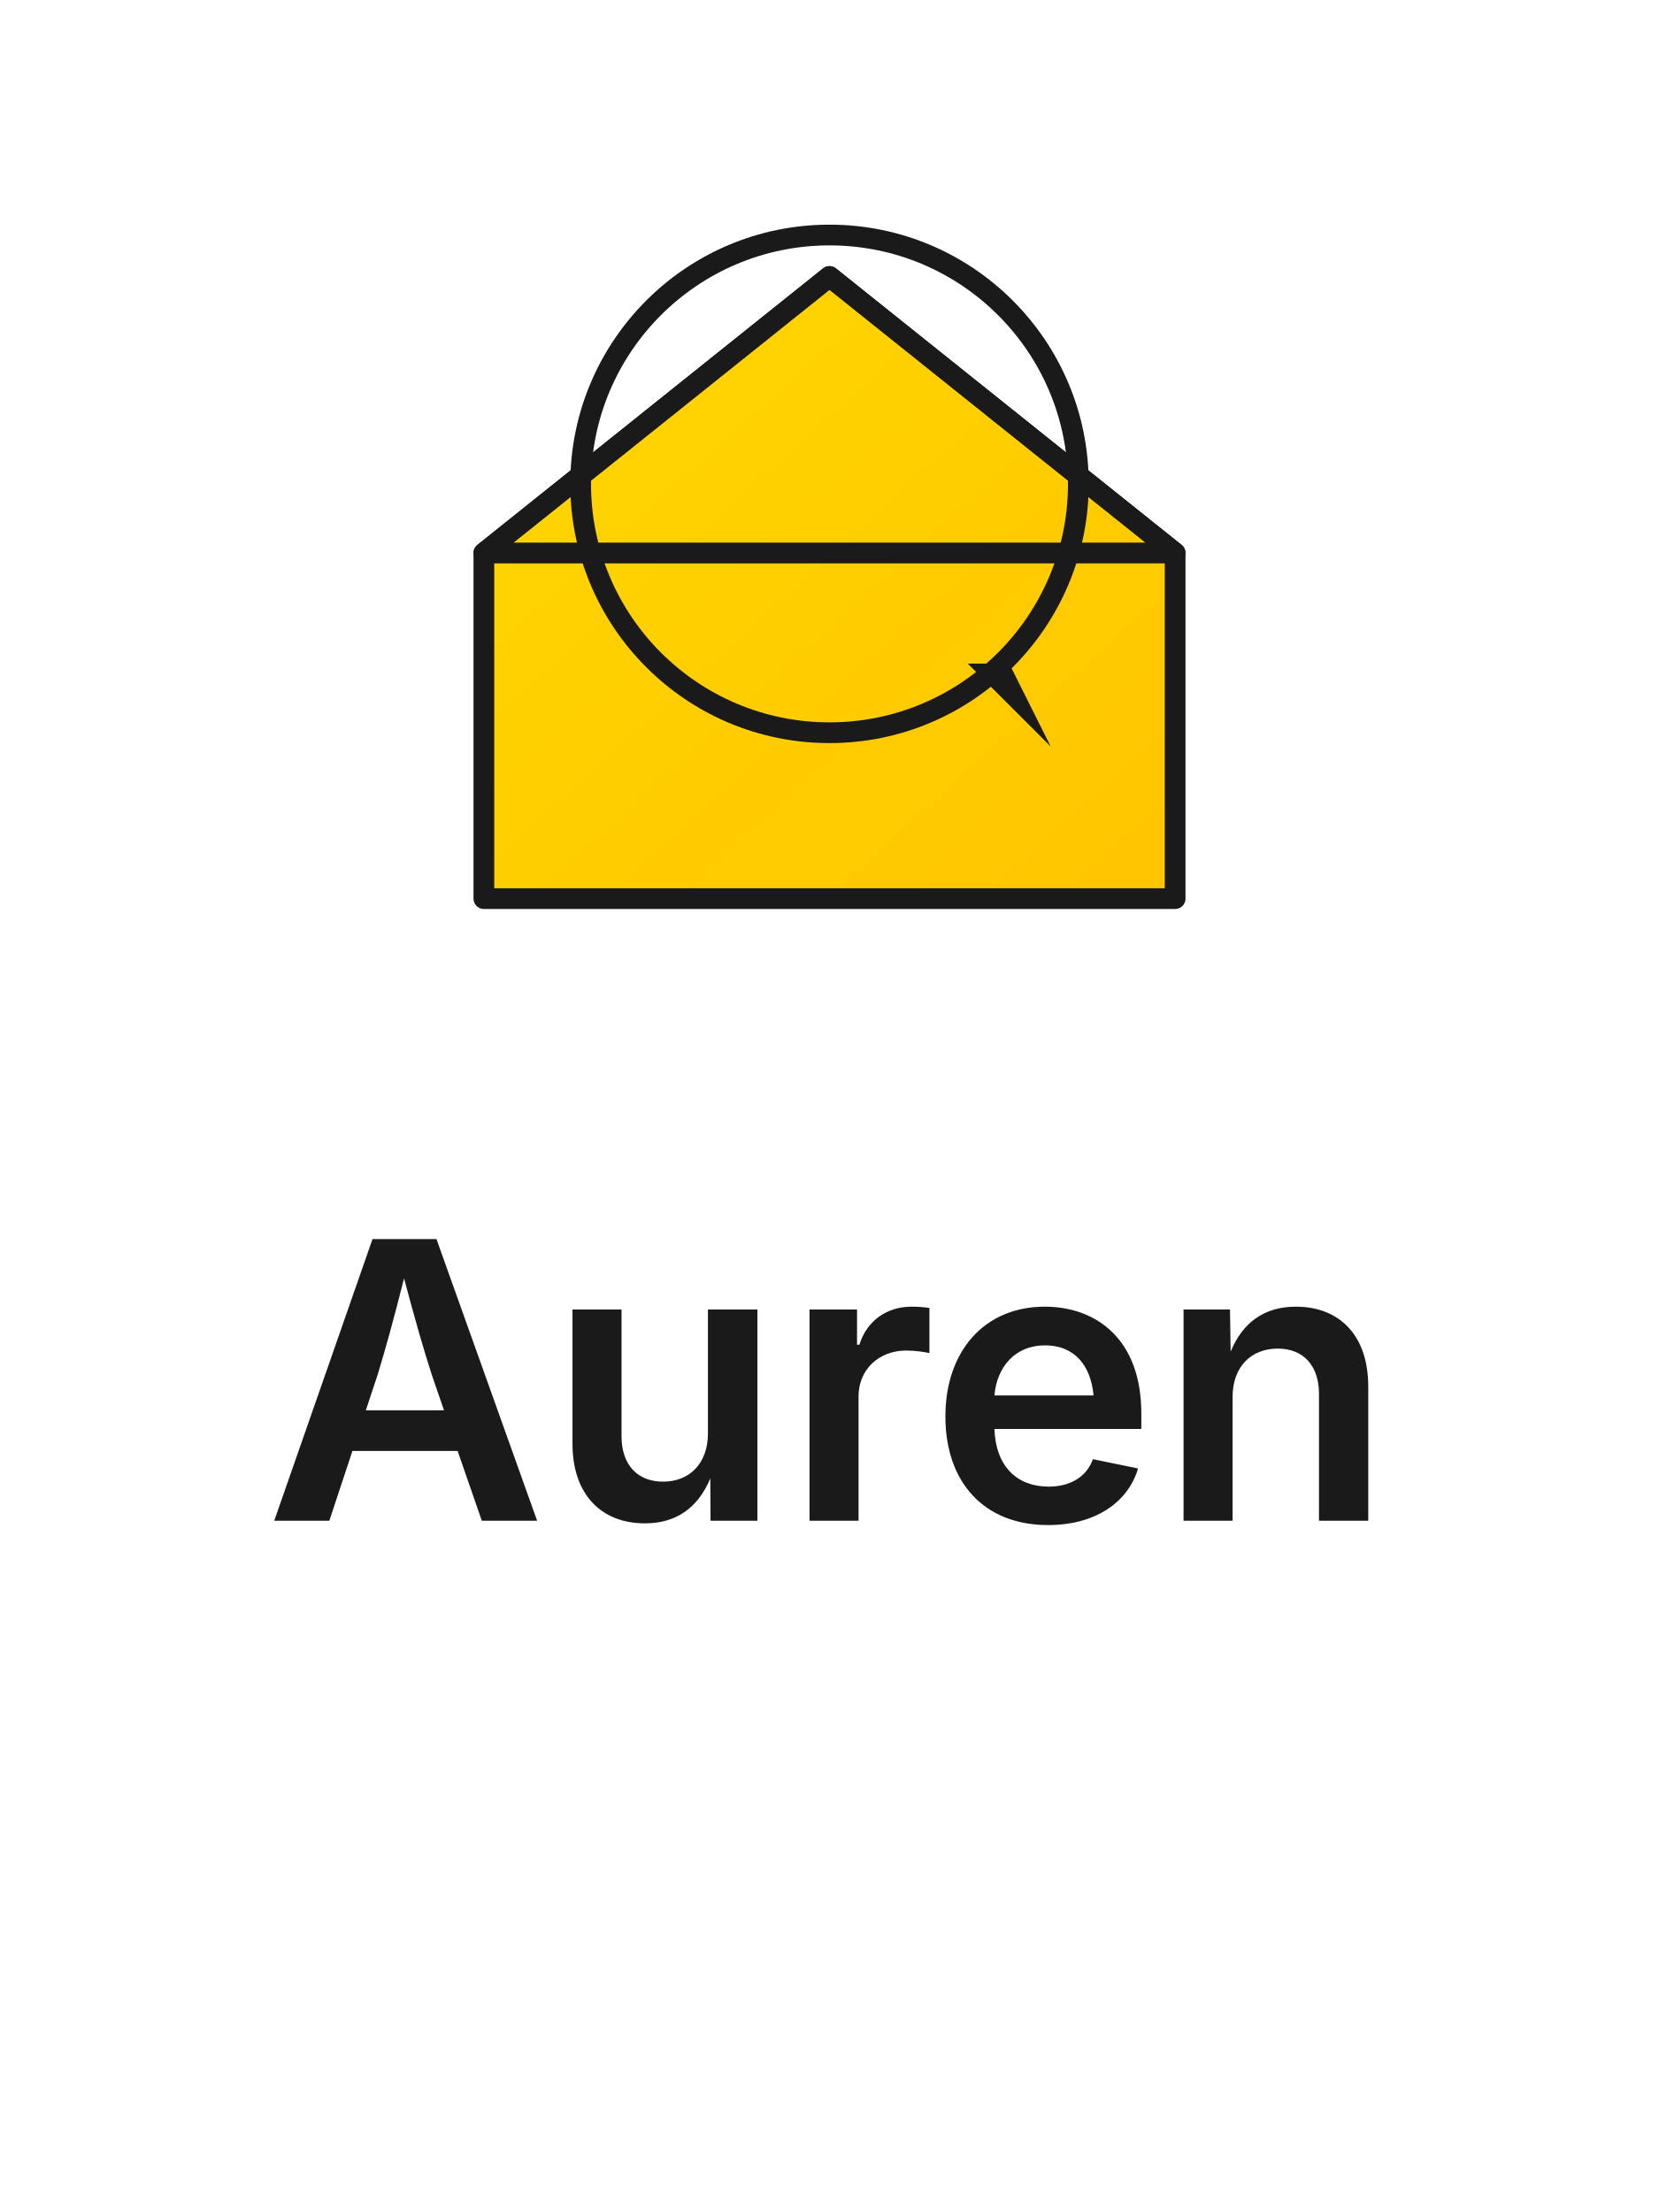
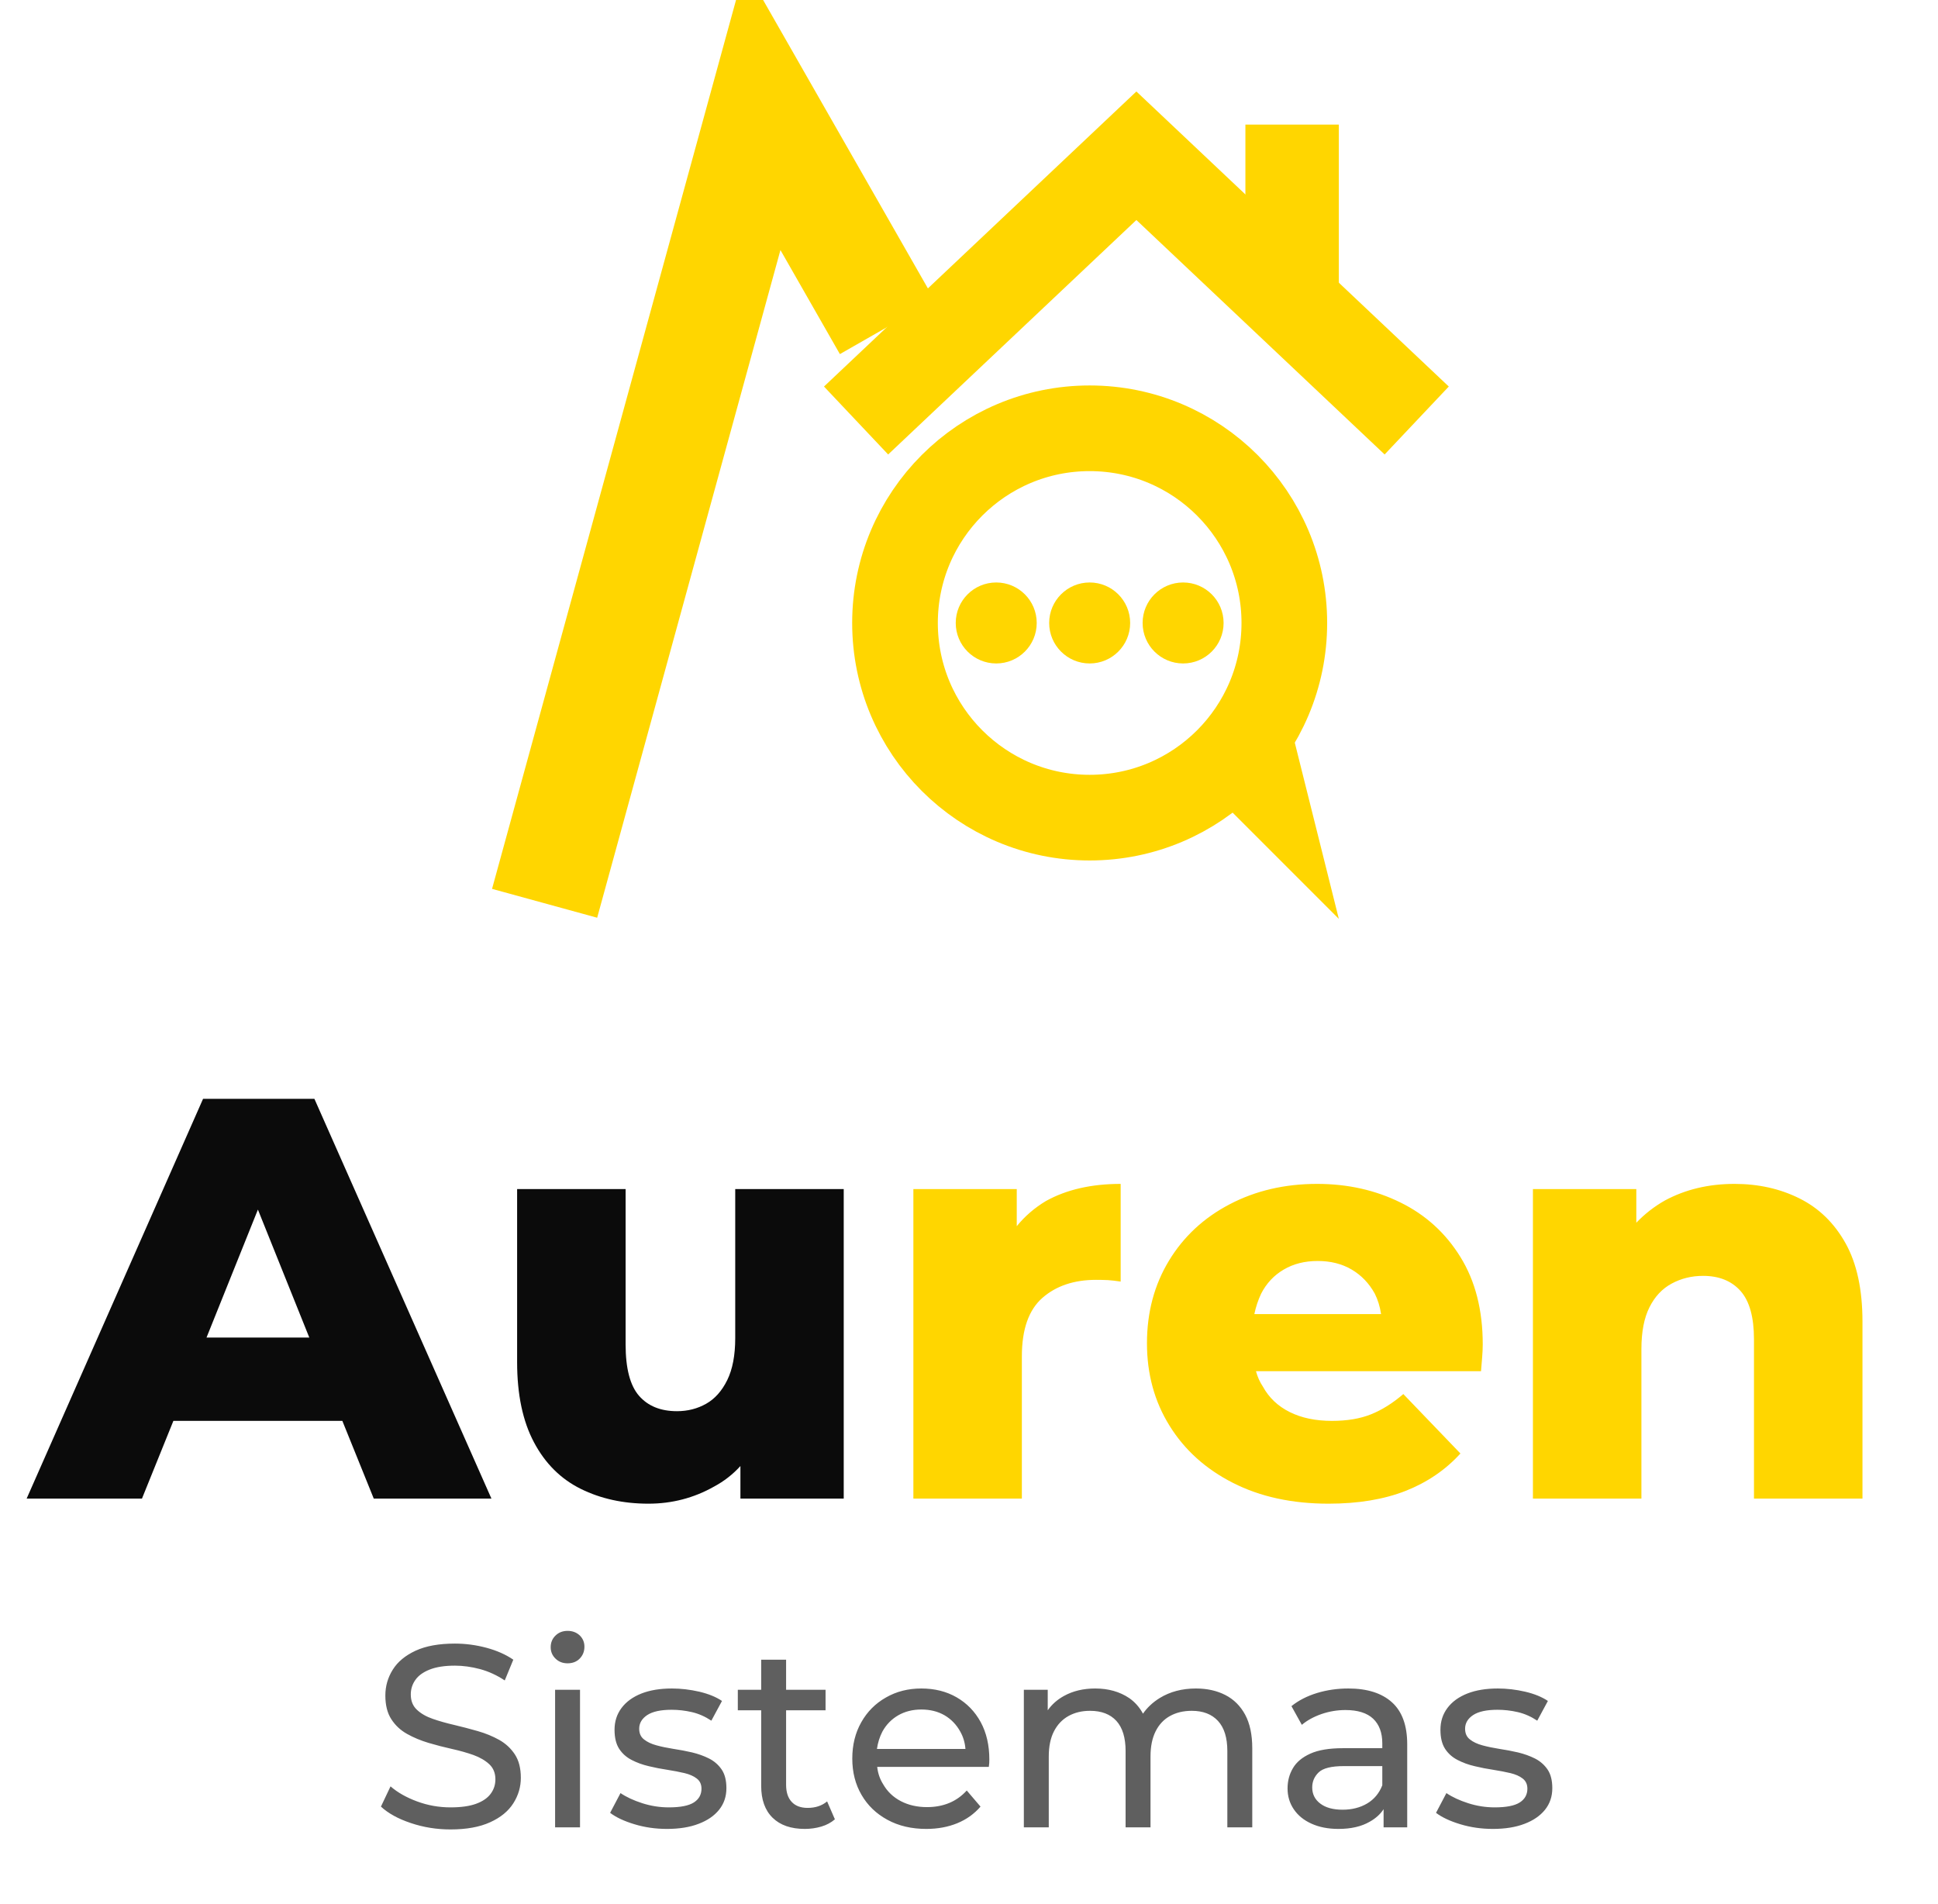
- <svg xmlns="http://www.w3.org/2000/svg" viewBox="0 0 120 160">
-   <defs>
-     <linearGradient id="aurenGradientVert" x1="0%" y1="0%" x2="100%" y2="100%">
-       <stop offset="0%" style="stop-color:#FFD700;stop-opacity:1" />
-       <stop offset="100%" style="stop-color:#FFC500;stop-opacity:1" />
-     </linearGradient>
-   </defs>
-   <g>
-     <path d="M 35 40 L 60 20 L 85 40 V 65 L 35 65 Z" fill="url(#aurenGradientVert)" stroke="#1A1A1A" stroke-width="1.5" stroke-linejoin="round" />
-     <polygon points="35,40 60,20 85,40" fill="none" stroke="#1A1A1A" stroke-width="1.5" stroke-linejoin="round" />
-     <circle cx="60" cy="35" r="18" fill="none" stroke="#1A1A1A" stroke-width="1.5" />
-     <path d="M 70 48 L 76 54 L 73 48 Z" fill="#1A1A1A" />
-     <text x="60" y="110" font-family="Sora, -apple-system, BlinkMacSystemFont, sans-serif" font-size="28" font-weight="600" fill="#1A1A1A" text-anchor="middle">Auren</text>
+ <svg xmlns="http://www.w3.org/2000/svg" viewBox="0 0 224 220">
+   <g transform="translate(53.947 0) scale(1.8)">
+     <path d="M5 58 L19 7 L27 21" stroke="#FFD600" stroke-width="7" fill="none" />
+     <path d="M25 27 L43 10 L61 27" stroke="#FFD600" stroke-width="6" fill="none" />
+     <rect x="50" y="8" width="6" height="12" fill="#FFD600" />
+     <circle cx="40" cy="40" r="12.5" stroke="#FFD600" stroke-width="5.5" fill="none" />
+     <path d="M46 49 L56 59 L52.5 45 Z" fill="#FFD600" />
+     <circle cx="34" cy="40" r="2.6" fill="#FFD600" />
+     <circle cx="40" cy="40" r="2.6" fill="#FFD600" />
+     <circle cx="46" cy="40" r="2.6" fill="#FFD600" />
  </g>
+   <path fill="#0B0B0B" d="M16.41 173.20L3.08 173.20L23.47 127.00L36.34 127.00L56.80 173.20L43.20 173.20L39.57 164.22L20.04 164.22L16.41 173.20ZM23.87 154.59L35.75 154.59L29.81 139.80L23.87 154.59ZM74.95 173.79L74.95 173.79Q70.59 173.79 67.13 172.08Q63.66 170.36 61.72 166.70Q59.77 163.04 59.77 157.43L59.77 157.43L59.77 137.43L72.31 137.43L72.31 155.38Q72.31 159.54 73.86 161.32Q75.41 163.10 78.25 163.10L78.25 163.10Q80.10 163.10 81.62 162.24Q83.13 161.39 84.06 159.50Q84.98 157.62 84.98 154.65L84.98 154.65L84.98 137.43L97.52 137.43L97.52 173.20L85.58 173.20L85.58 169.44Q84.26 170.89 82.54 171.81L82.54 171.81Q79.04 173.79 74.95 173.79Z" />
+   <path fill="#FFD600" d="M118.11 173.20L105.57 173.20L105.57 137.43L117.52 137.43L117.52 141.72Q118.91 140.00 120.89 138.81L120.89 138.81Q124.45 136.83 129.53 136.83L129.53 136.83L129.53 148.12Q128.67 147.99 128.05 147.95Q127.42 147.92 126.69 147.92L126.69 147.92Q122.87 147.92 120.49 150.00Q118.11 152.08 118.11 156.77L118.11 156.77L118.11 173.20ZM153.56 173.79L153.56 173.79Q147.22 173.79 142.50 171.38Q137.78 168.98 135.18 164.78Q132.57 160.59 132.57 155.25Q132.57 149.90 135.11 145.71Q137.65 141.52 142.14 139.18Q146.63 136.83 152.24 136.83L152.24 136.83Q157.52 136.83 161.87 138.98Q166.23 141.12 168.80 145.28Q171.38 149.44 171.38 155.38L171.38 155.38Q171.38 156.04 171.31 156.90Q171.24 157.76 171.18 158.48L171.18 158.48L145.17 158.48Q145.44 159.47 145.97 160.26L145.97 160.26Q147.02 162.18 149.07 163.20Q151.11 164.22 153.95 164.22L153.95 164.22Q156.59 164.22 158.47 163.46Q160.35 162.71 162.20 161.12L162.20 161.12L168.80 167.99Q166.23 170.82 162.47 172.31Q158.70 173.79 153.56 173.79ZM144.98 151.88L144.98 151.88L159.63 151.88Q159.43 150.56 158.90 149.51L158.90 149.51Q157.91 147.72 156.23 146.73Q154.55 145.74 152.30 145.74Q150.06 145.74 148.38 146.73Q146.69 147.72 145.77 149.51L145.77 149.51Q145.24 150.63 144.98 151.88ZM200.48 136.83L200.48 136.83Q204.64 136.83 208.01 138.52Q211.37 140.20 213.32 143.70Q215.27 147.20 215.27 152.74L215.27 152.74L215.27 173.20L202.73 173.20L202.73 154.79Q202.73 150.96 201.18 149.21Q199.62 147.46 196.85 147.46L196.85 147.46Q194.87 147.46 193.22 148.35Q191.57 149.24 190.65 151.09Q189.72 152.94 189.72 155.91L189.72 155.91L189.72 173.20L177.18 173.20L177.18 137.43L189.13 137.43L189.13 141.32Q190.58 139.80 192.43 138.75L192.43 138.75Q195.99 136.83 200.48 136.83Z" />
+   <path fill="#5F5F5F" d="M52.07 211.44L52.07 211.44Q49.67 211.44 47.48 210.70Q45.29 209.97 44.03 208.80L44.03 208.80L45.14 206.46Q46.34 207.51 48.20 208.20Q50.06 208.89 52.07 208.89L52.07 208.89Q53.90 208.89 55.04 208.47Q56.18 208.05 56.72 207.31Q57.26 206.58 57.26 205.65L57.26 205.65Q57.26 204.57 56.56 203.91Q55.85 203.25 54.73 202.84Q53.60 202.44 52.25 202.14Q50.90 201.84 49.54 201.44Q48.17 201.03 47.05 200.40Q45.92 199.77 45.23 198.70Q44.54 197.64 44.54 195.96L44.54 195.96Q44.54 194.34 45.40 192.97Q46.25 191.61 48.04 190.78Q49.82 189.96 52.58 189.96L52.58 189.96Q54.41 189.96 56.21 190.44Q58.01 190.92 59.33 191.82L59.33 191.82L58.34 194.22Q56.99 193.32 55.49 192.91Q53.99 192.51 52.58 192.51L52.58 192.51Q50.81 192.51 49.67 192.96Q48.53 193.41 48.01 194.16Q47.48 194.91 47.48 195.84L47.48 195.84Q47.48 196.95 48.19 197.61Q48.89 198.27 50.02 198.66Q51.14 199.05 52.49 199.36Q53.84 199.68 55.21 200.07Q56.57 200.46 57.70 201.09Q58.82 201.72 59.51 202.77Q60.20 203.82 60.20 205.47L60.20 205.47Q60.20 207.06 59.33 208.42Q58.46 209.79 56.65 210.61Q54.83 211.44 52.07 211.44ZM67.04 211.20L64.16 211.20L64.16 195.30L67.04 195.30L67.04 211.20ZM65.60 192.24L65.60 192.24Q64.76 192.24 64.21 191.70Q63.65 191.16 63.65 190.38L63.65 190.38Q63.65 189.57 64.21 189.03Q64.76 188.49 65.60 188.49L65.60 188.49Q66.44 188.49 67.00 189.01Q67.55 189.54 67.55 190.32L67.55 190.32Q67.55 191.13 67.01 191.69Q66.47 192.24 65.60 192.24ZM77.09 211.38L77.09 211.38Q75.11 211.38 73.33 210.84Q71.54 210.30 70.52 209.52L70.52 209.52L71.72 207.24Q72.74 207.93 74.24 208.41Q75.74 208.89 77.30 208.89L77.30 208.89Q79.31 208.89 80.20 208.32Q81.08 207.75 81.08 206.73L81.08 206.73Q81.08 205.98 80.54 205.56Q80.00 205.14 79.12 204.93Q78.23 204.72 77.15 204.55Q76.07 204.39 74.99 204.13Q73.91 203.88 73.01 203.41Q72.11 202.95 71.57 202.13Q71.03 201.30 71.03 199.92L71.03 199.92Q71.03 198.48 71.84 197.40Q72.65 196.32 74.14 195.73Q75.62 195.15 77.66 195.15L77.66 195.15Q79.22 195.15 80.83 195.52Q82.43 195.90 83.45 196.59L83.45 196.59L82.22 198.87Q81.14 198.15 79.97 197.88Q78.80 197.61 77.63 197.61L77.63 197.61Q75.74 197.61 74.81 198.22Q73.88 198.84 73.88 199.80L73.88 199.80Q73.88 200.61 74.44 201.04Q74.99 201.48 75.88 201.72Q76.76 201.96 77.84 202.13Q78.92 202.29 80.00 202.54Q81.08 202.80 81.97 203.25Q82.85 203.70 83.41 204.51Q83.96 205.32 83.96 206.67L83.96 206.67Q83.96 208.11 83.12 209.16Q82.28 210.21 80.75 210.79Q79.22 211.38 77.09 211.38ZM93.02 211.38L93.02 211.38Q90.62 211.38 89.30 210.09Q87.98 208.80 87.98 206.40L87.98 206.40L87.98 197.67L85.28 197.67L85.28 195.30L87.98 195.30L87.98 191.82L90.86 191.82L90.86 195.30L95.42 195.30L95.42 197.67L90.86 197.67L90.86 206.28Q90.86 207.57 91.51 208.26Q92.15 208.95 93.35 208.95L93.35 208.95Q94.70 208.95 95.60 208.20L95.60 208.20L96.50 210.27Q95.84 210.84 94.93 211.11Q94.01 211.38 93.02 211.38ZM107.06 211.38L107.06 211.38Q104.51 211.38 102.58 210.33Q100.64 209.28 99.58 207.45Q98.51 205.62 98.51 203.25Q98.51 200.88 99.55 199.05Q100.58 197.22 102.40 196.19Q104.21 195.15 106.49 195.15L106.49 195.15Q108.80 195.15 110.57 196.17Q112.34 197.19 113.35 199.03Q114.35 200.88 114.35 203.34L114.35 203.34Q114.35 203.52 114.34 203.76Q114.32 204 114.29 204.21L114.29 204.21L101.39 204.21Q101.51 205.32 102.08 206.22L102.08 206.22Q102.80 207.48 104.12 208.17Q105.44 208.86 107.15 208.86L107.15 208.86Q108.56 208.86 109.72 208.38Q110.87 207.90 111.74 206.94L111.74 206.94L113.33 208.80Q112.25 210.06 110.65 210.72Q109.04 211.38 107.06 211.38ZM101.36 202.14L101.36 202.14L111.59 202.14Q111.50 201.03 110.99 200.13L110.99 200.13Q110.33 198.93 109.18 198.25Q108.02 197.58 106.49 197.58L106.49 197.58Q104.99 197.58 103.82 198.25Q102.65 198.93 101.99 200.13L101.99 200.13Q101.51 201.06 101.36 202.14ZM138.23 195.15L138.23 195.15Q140.15 195.15 141.62 195.90Q143.09 196.65 143.92 198.18Q144.74 199.71 144.74 202.05L144.74 202.05L144.74 211.20L141.86 211.20L141.86 202.38Q141.86 200.07 140.78 198.90Q139.70 197.73 137.75 197.73L137.75 197.73Q136.31 197.73 135.23 198.33Q134.15 198.93 133.57 200.10Q132.98 201.27 132.98 203.01L132.98 203.01L132.98 211.20L130.10 211.20L130.10 202.38Q130.10 200.07 129.04 198.90Q127.97 197.73 125.99 197.73L125.99 197.73Q124.58 197.73 123.50 198.33Q122.42 198.93 121.82 200.10Q121.22 201.27 121.22 203.01L121.22 203.01L121.22 211.20L118.34 211.20L118.34 195.30L121.10 195.30L121.10 197.67Q121.82 196.65 122.96 196.02L122.96 196.02Q124.52 195.15 126.59 195.15L126.59 195.15Q128.87 195.15 130.52 196.26L130.52 196.26Q131.51 196.95 132.11 198.06L132.11 198.06Q132.83 197.01 134.03 196.26L134.03 196.26Q135.83 195.15 138.23 195.15ZM162.65 211.20L159.92 211.20L159.92 209.10Q159.35 209.97 158.33 210.54L158.33 210.54Q156.89 211.38 154.70 211.38L154.70 211.38Q152.93 211.38 151.60 210.78Q150.26 210.18 149.54 209.11Q148.82 208.05 148.82 206.70L148.82 206.70Q148.82 205.41 149.44 204.36Q150.05 203.31 151.45 202.68Q152.84 202.05 155.21 202.05L155.21 202.05L159.77 202.05L159.77 201.48Q159.77 199.65 158.71 198.64Q157.64 197.64 155.51 197.64L155.51 197.64Q154.10 197.64 152.75 198.10Q151.40 198.57 150.47 199.35L150.47 199.35L149.27 197.19Q150.50 196.20 152.23 195.67Q153.95 195.15 155.84 195.15L155.84 195.15Q159.11 195.15 160.88 196.74Q162.65 198.33 162.65 201.60L162.65 201.60L162.65 211.20ZM159.77 206.34L159.77 204.12L155.33 204.12Q153.17 204.12 152.42 204.84Q151.67 205.56 151.67 206.58L151.67 206.58Q151.67 207.75 152.60 208.45Q153.53 209.16 155.18 209.16L155.18 209.16Q156.80 209.16 158.02 208.44Q159.23 207.72 159.77 206.34L159.77 206.34ZM172.55 211.38L172.55 211.38Q170.57 211.38 168.79 210.84Q167.00 210.30 165.98 209.52L165.98 209.52L167.18 207.24Q168.20 207.93 169.70 208.41Q171.20 208.89 172.76 208.89L172.76 208.89Q174.77 208.89 175.66 208.32Q176.54 207.75 176.54 206.73L176.54 206.73Q176.54 205.98 176.00 205.56Q175.46 205.14 174.58 204.93Q173.69 204.72 172.61 204.55Q171.53 204.39 170.45 204.13Q169.37 203.88 168.47 203.41Q167.57 202.95 167.03 202.13Q166.49 201.30 166.49 199.92L166.49 199.92Q166.49 198.48 167.30 197.40Q168.11 196.32 169.60 195.73Q171.08 195.15 173.12 195.15L173.12 195.15Q174.68 195.15 176.29 195.52Q177.89 195.90 178.91 196.59L178.91 196.59L177.68 198.87Q176.60 198.15 175.43 197.88Q174.26 197.61 173.09 197.61L173.09 197.61Q171.20 197.61 170.27 198.22Q169.34 198.84 169.34 199.80L169.34 199.80Q169.34 200.61 169.90 201.04Q170.45 201.48 171.34 201.72Q172.22 201.96 173.30 202.13Q174.38 202.29 175.46 202.54Q176.54 202.80 177.43 203.25Q178.31 203.70 178.87 204.51Q179.42 205.32 179.42 206.67L179.42 206.67Q179.42 208.11 178.58 209.16Q177.74 210.21 176.21 210.79Q174.68 211.38 172.55 211.38Z" />
</svg>
